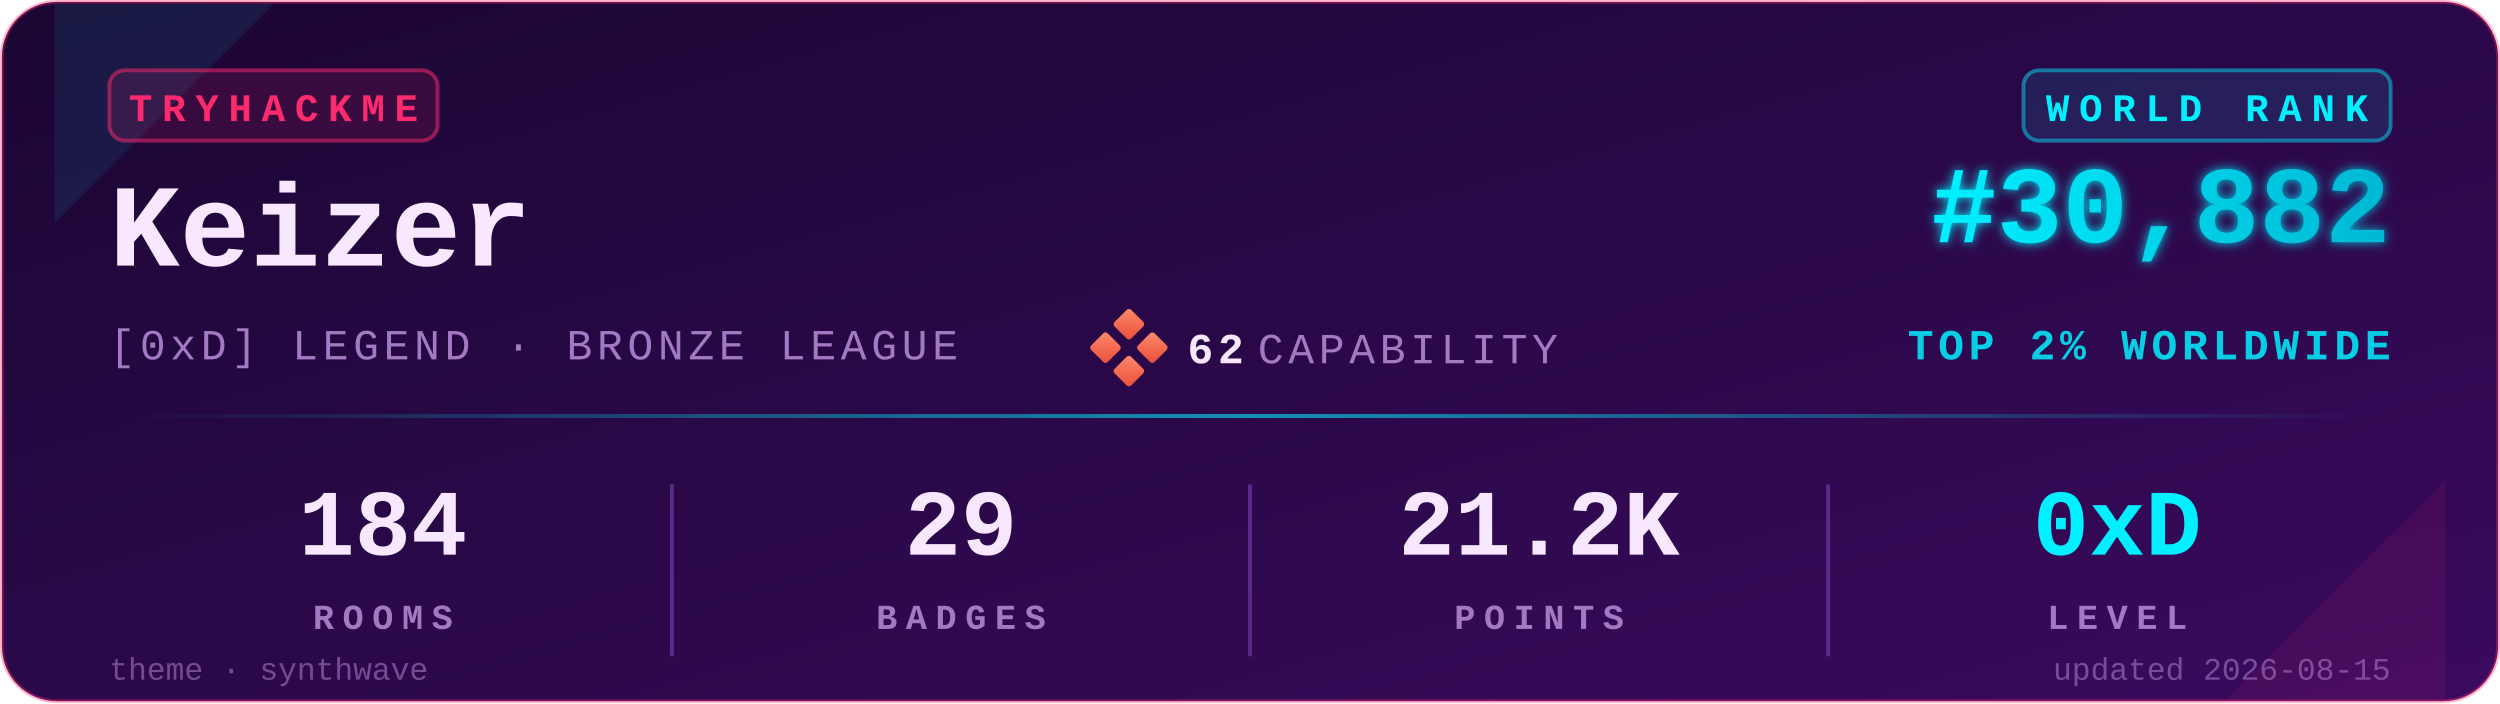
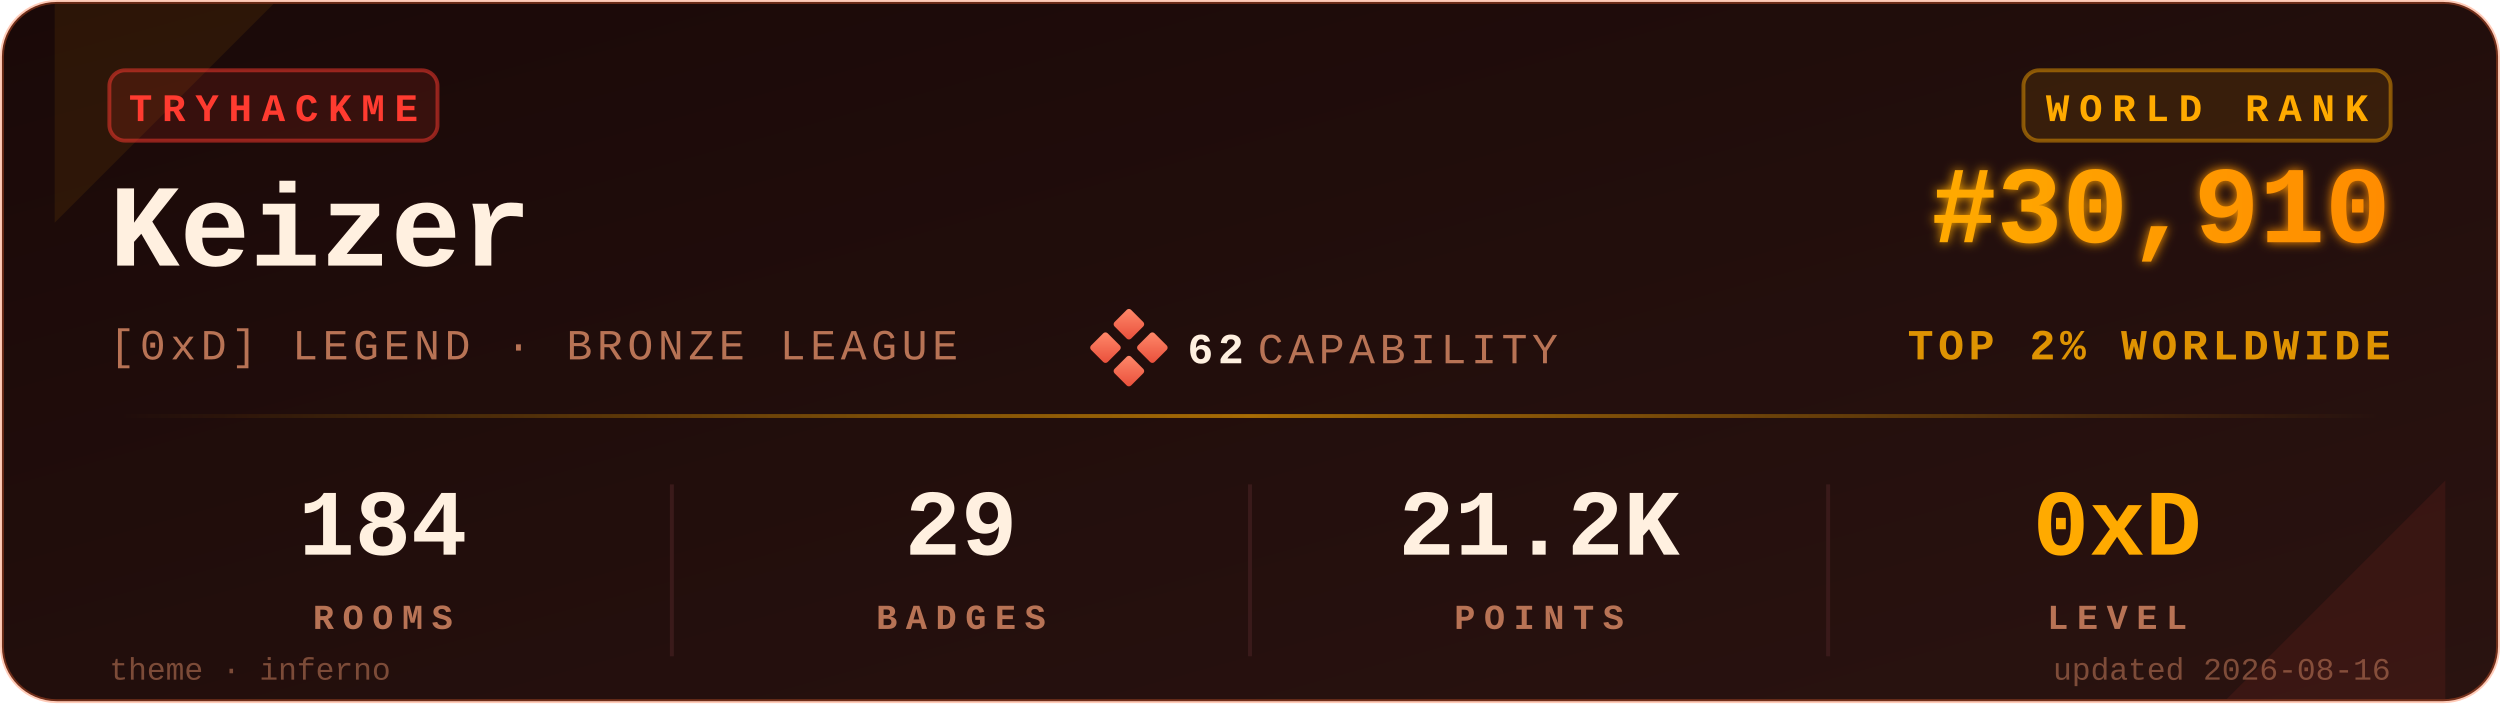
<svg xmlns="http://www.w3.org/2000/svg" viewBox="0 0 640 180" width="640" height="180" role="img" aria-label="TryHackMe stats for Keizer">
  <defs>
    <linearGradient id="bgGrad" x1="0" y1="0" x2="1" y2="1">
-       <stop offset="0%" stop-color="#1a0633" />
-       <stop offset="100%" stop-color="#3a0a5e" />
+       <stop offset="0%" stop-color="#1a0908" />
+       <stop offset="100%" stop-color="#2a1310" />
    </linearGradient>
    <linearGradient id="rankGrad" x1="0" y1="0" x2="1" y2="0">
-       <stop offset="0%" stop-color="#00F0FF" />
-       <stop offset="100%" stop-color="#00B8D4" />
+       <stop offset="0%" stop-color="#FFAA00" />
+       <stop offset="100%" stop-color="#FF8C00" />
    </linearGradient>
    <linearGradient id="accentGrad" x1="0" y1="0" x2="1" y2="0">
-       <stop offset="0%" stop-color="#00F0FF" stop-opacity="0" />
-       <stop offset="50%" stop-color="#00F0FF" stop-opacity="0.6" />
-       <stop offset="100%" stop-color="#00F0FF" stop-opacity="0" />
+       <stop offset="0%" stop-color="#FFAA00" stop-opacity="0" />
+       <stop offset="50%" stop-color="#FFAA00" stop-opacity="0.6" />
+       <stop offset="100%" stop-color="#FFAA00" stop-opacity="0" />
    </linearGradient>
    <linearGradient id="capGrad" x1="0" y1="0" x2="1" y2="1">
      <stop offset="0%" stop-color="#ff8a6b" />
      <stop offset="100%" stop-color="#e94e3a" />
    </linearGradient>
    <filter id="glow" x="-20%" y="-20%" width="140%" height="140%">
      <feGaussianBlur stdDeviation="1.4" result="b" />
      <feMerge>
        <feMergeNode in="b" />
        <feMergeNode in="SourceGraphic" />
      </feMerge>
    </filter>
  </defs>
-   <rect x="0.5" y="0.5" width="639" height="179" rx="14" ry="14" fill="url(#bgGrad)" stroke="#FF2A6D" stroke-opacity="0.35" stroke-width="1" />
-   <path d="M 14,1 L 70,1 L 14,57 Z" fill="#00F0FF" opacity="0.08" />
-   <path d="M 626,179 L 570,179 L 626,123 Z" fill="#FF2A6D" opacity="0.08" />
+   <rect x="0.5" y="0.5" width="639" height="179" rx="14" ry="14" fill="url(#bgGrad)" stroke="#FF6B35" stroke-opacity="0.35" stroke-width="1" />
+   <path d="M 14,1 L 70,1 L 14,57 Z" fill="#FFAA00" opacity="0.08" />
+   <path d="M 626,179 L 570,179 L 626,123 Z" fill="#FF3B30" opacity="0.08" />
  <g transform="translate(28,18)">
-     <rect x="0" y="0" width="84" height="18" rx="4" ry="4" fill="#FF2A6D" fill-opacity="0.12" stroke="#FF2A6D" stroke-opacity="0.5" />
-     <text x="42" y="13" fill="#FF2A6D" font-family="ui-monospace,'SF Mono','Menlo','Cascadia Code','Consolas','Liberation Mono',monospace" font-size="10" font-weight="700" letter-spacing="2.5" text-anchor="middle">TRYHACKME</text>
+     <rect x="0" y="0" width="84" height="18" rx="4" ry="4" fill="#FF3B30" fill-opacity="0.12" stroke="#FF3B30" stroke-opacity="0.5" />
+     <text x="42" y="13" fill="#FF3B30" font-family="ui-monospace,'SF Mono','Menlo','Cascadia Code','Consolas','Liberation Mono',monospace" font-size="10" font-weight="700" letter-spacing="2.5" text-anchor="middle">TRYHACKME</text>
  </g>
-   <text x="28" y="68" fill="#F8E8FF" font-family="ui-monospace,'SF Mono','Menlo','Cascadia Code','Consolas','Liberation Mono',monospace" font-size="30" font-weight="700">Keizer</text>
-   <text x="28" y="92" fill="#A479C4" font-family="ui-monospace,'SF Mono','Menlo','Cascadia Code','Consolas','Liberation Mono',monospace" font-size="11" font-weight="500" letter-spacing="1.2">[0xD] LEGEND · BRONZE LEAGUE</text>
+   <text x="28" y="68" fill="#FFF0E0" font-family="ui-monospace,'SF Mono','Menlo','Cascadia Code','Consolas','Liberation Mono',monospace" font-size="30" font-weight="700">Keizer</text>
+   <text x="28" y="92" fill="#B87355" font-family="ui-monospace,'SF Mono','Menlo','Cascadia Code','Consolas','Liberation Mono',monospace" font-size="11" font-weight="500" letter-spacing="1.2">[0xD] LEGEND · BRONZE LEAGUE</text>
  <g transform="translate(280,80)">
    <rect x="6" y="0" width="6" height="6" rx="0.8" fill="url(#capGrad)" transform="rotate(45 9 3)" />
    <rect x="0" y="6" width="6" height="6" rx="0.8" fill="url(#capGrad)" transform="rotate(45 3 9)" />
    <rect x="12" y="6" width="6" height="6" rx="0.8" fill="url(#capGrad)" transform="rotate(45 15 9)" />
    <rect x="6" y="12" width="6" height="6" rx="0.8" fill="url(#capGrad)" transform="rotate(45 9 15)" />
-     <text x="24" y="13" fill="#F8E8FF" font-family="ui-monospace,'SF Mono','Menlo','Cascadia Code','Consolas','Liberation Mono',monospace" font-size="11" font-weight="700" letter-spacing="1.2">62</text>
-     <text x="42" y="13" fill="#A479C4" font-family="ui-monospace,'SF Mono','Menlo','Cascadia Code','Consolas','Liberation Mono',monospace" font-size="11" font-weight="500" letter-spacing="1.2">CAPABILITY</text>
+     <text x="24" y="13" fill="#FFF0E0" font-family="ui-monospace,'SF Mono','Menlo','Cascadia Code','Consolas','Liberation Mono',monospace" font-size="11" font-weight="700" letter-spacing="1.2">62</text>
+     <text x="42" y="13" fill="#B87355" font-family="ui-monospace,'SF Mono','Menlo','Cascadia Code','Consolas','Liberation Mono',monospace" font-size="11" font-weight="500" letter-spacing="1.2">CAPABILITY</text>
  </g>
  <g transform="translate(612,18)">
-     <rect x="-94" y="0" width="94" height="18" rx="4" ry="4" fill="#00F0FF" fill-opacity="0.10" stroke="#00F0FF" stroke-opacity="0.45" />
-     <text x="-47" y="13" fill="#00F0FF" font-family="ui-monospace,'SF Mono','Menlo','Cascadia Code','Consolas','Liberation Mono',monospace" font-size="10" font-weight="700" letter-spacing="2.5" text-anchor="middle">WORLD RANK</text>
+     <rect x="-94" y="0" width="94" height="18" rx="4" ry="4" fill="#FFAA00" fill-opacity="0.10" stroke="#FFAA00" stroke-opacity="0.45" />
+     <text x="-47" y="13" fill="#FFAA00" font-family="ui-monospace,'SF Mono','Menlo','Cascadia Code','Consolas','Liberation Mono',monospace" font-size="10" font-weight="700" letter-spacing="2.5" text-anchor="middle">WORLD RANK</text>
  </g>
-   <text x="612" y="62" fill="url(#rankGrad)" font-family="ui-monospace,'SF Mono','Menlo','Cascadia Code','Consolas','Liberation Mono',monospace" font-size="28" font-weight="700" text-anchor="end" filter="url(#glow)">#30,882</text>
-   <text x="612" y="92" fill="#00F0FF" fill-opacity="0.85" font-family="ui-monospace,'SF Mono','Menlo','Cascadia Code','Consolas','Liberation Mono',monospace" font-size="11" font-weight="600" letter-spacing="1.2" text-anchor="end">TOP 2% WORLDWIDE</text>
+   <text x="612" y="62" fill="url(#rankGrad)" font-family="ui-monospace,'SF Mono','Menlo','Cascadia Code','Consolas','Liberation Mono',monospace" font-size="28" font-weight="700" text-anchor="end" filter="url(#glow)">#30,910</text>
+   <text x="612" y="92" fill="#FFAA00" fill-opacity="0.85" font-family="ui-monospace,'SF Mono','Menlo','Cascadia Code','Consolas','Liberation Mono',monospace" font-size="11" font-weight="600" letter-spacing="1.2" text-anchor="end">TOP 2% WORLDWIDE</text>
  <rect x="28" y="106" width="584" height="1" fill="url(#accentGrad)" />
  <g font-family="ui-monospace,'SF Mono','Menlo','Cascadia Code','Consolas','Liberation Mono',monospace" text-anchor="middle">
-     <text x="98" y="142" fill="#F8E8FF" font-size="24" font-weight="700">184</text>
-     <text x="98" y="161" fill="#A479C4" font-size="9" font-weight="600" letter-spacing="2.2">ROOMS</text>
-     <text x="246" y="142" fill="#F8E8FF" font-size="24" font-weight="700">29</text>
-     <text x="246" y="161" fill="#A479C4" font-size="9" font-weight="600" letter-spacing="2.2">BADGES</text>
-     <text x="394" y="142" fill="#F8E8FF" font-size="24" font-weight="700">21.2K</text>
-     <text x="394" y="161" fill="#A479C4" font-size="9" font-weight="600" letter-spacing="2.2">POINTS</text>
-     <text x="542" y="142" fill="#00F0FF" font-size="24" font-weight="700">0xD</text>
-     <text x="542" y="161" fill="#A479C4" font-size="9" font-weight="600" letter-spacing="2.2">LEVEL</text>
+     <text x="98" y="142" fill="#FFF0E0" font-size="24" font-weight="700">184</text>
+     <text x="98" y="161" fill="#B87355" font-size="9" font-weight="600" letter-spacing="2.2">ROOMS</text>
+     <text x="246" y="142" fill="#FFF0E0" font-size="24" font-weight="700">29</text>
+     <text x="246" y="161" fill="#B87355" font-size="9" font-weight="600" letter-spacing="2.2">BADGES</text>
+     <text x="394" y="142" fill="#FFF0E0" font-size="24" font-weight="700">21.2K</text>
+     <text x="394" y="161" fill="#B87355" font-size="9" font-weight="600" letter-spacing="2.2">POINTS</text>
+     <text x="542" y="142" fill="#FFAA00" font-size="24" font-weight="700">0xD</text>
+     <text x="542" y="161" fill="#B87355" font-size="9" font-weight="600" letter-spacing="2.2">LEVEL</text>
  </g>
-   <line x1="172" y1="124" x2="172" y2="168" stroke="#5C2A8A" stroke-width="1" />
-   <line x1="320" y1="124" x2="320" y2="168" stroke="#5C2A8A" stroke-width="1" />
-   <line x1="468" y1="124" x2="468" y2="168" stroke="#5C2A8A" stroke-width="1" />
-   <text x="28" y="174" fill="#A479C4" fill-opacity="0.6" font-family="ui-monospace,'SF Mono','Menlo','Cascadia Code','Consolas','Liberation Mono',monospace" font-size="8" font-weight="500">theme · synthwave</text>
-   <text x="612" y="174" fill="#A479C4" fill-opacity="0.6" font-family="ui-monospace,'SF Mono','Menlo','Cascadia Code','Consolas','Liberation Mono',monospace" font-size="8" font-weight="500" text-anchor="end">updated 2026-08-15</text>
+   <line x1="172" y1="124" x2="172" y2="168" stroke="#3a1a1a" stroke-width="1" />
+   <line x1="320" y1="124" x2="320" y2="168" stroke="#3a1a1a" stroke-width="1" />
+   <line x1="468" y1="124" x2="468" y2="168" stroke="#3a1a1a" stroke-width="1" />
+   <text x="28" y="174" fill="#B87355" fill-opacity="0.6" font-family="ui-monospace,'SF Mono','Menlo','Cascadia Code','Consolas','Liberation Mono',monospace" font-size="8" font-weight="500">theme · inferno</text>
+   <text x="612" y="174" fill="#B87355" fill-opacity="0.6" font-family="ui-monospace,'SF Mono','Menlo','Cascadia Code','Consolas','Liberation Mono',monospace" font-size="8" font-weight="500" text-anchor="end">updated 2026-08-16</text>
</svg>
